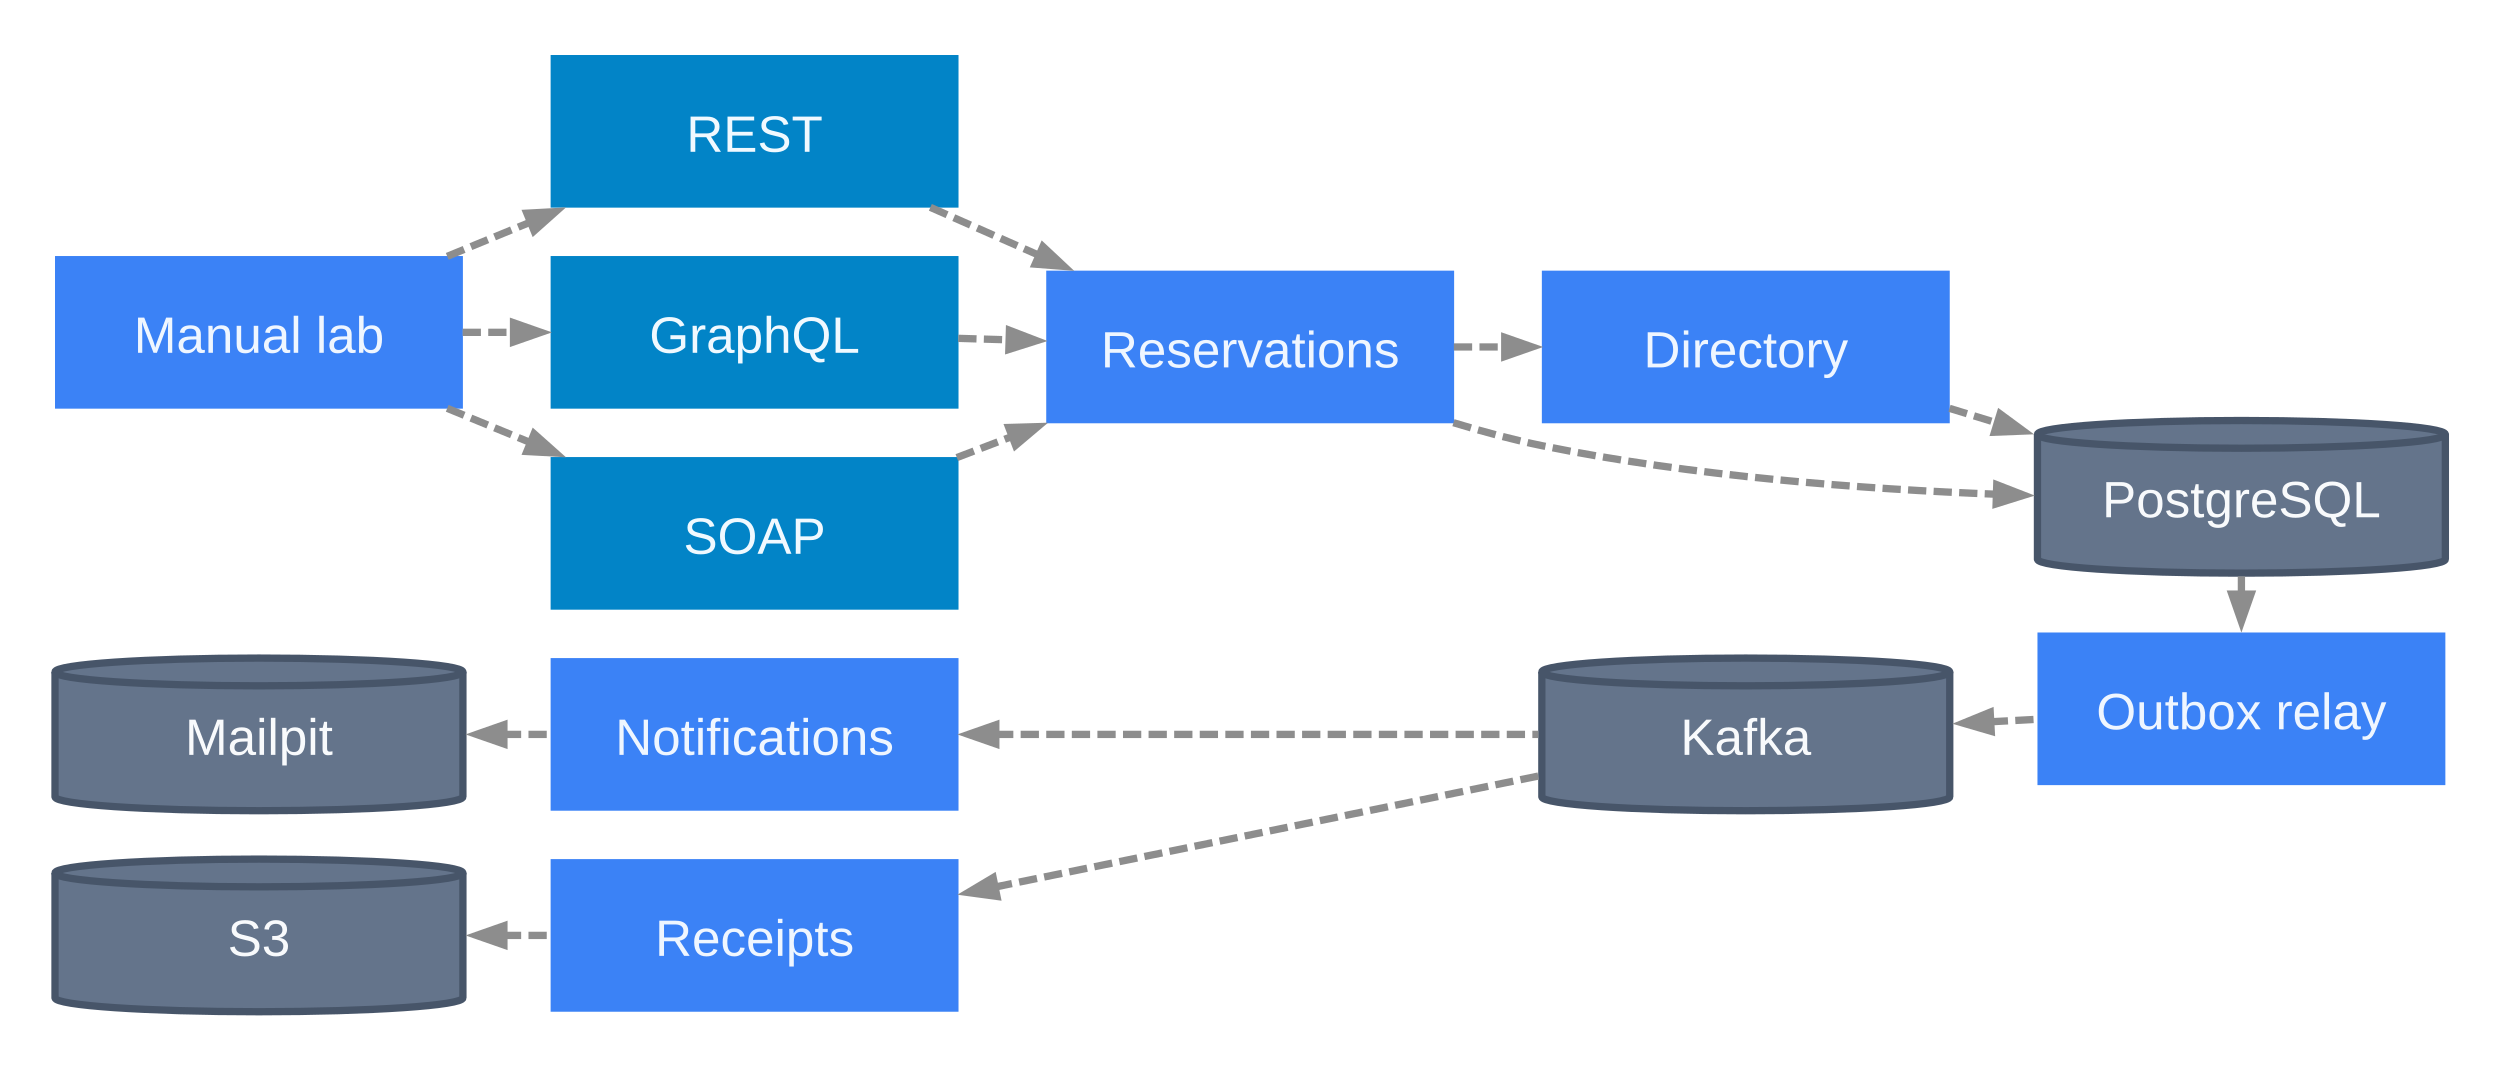
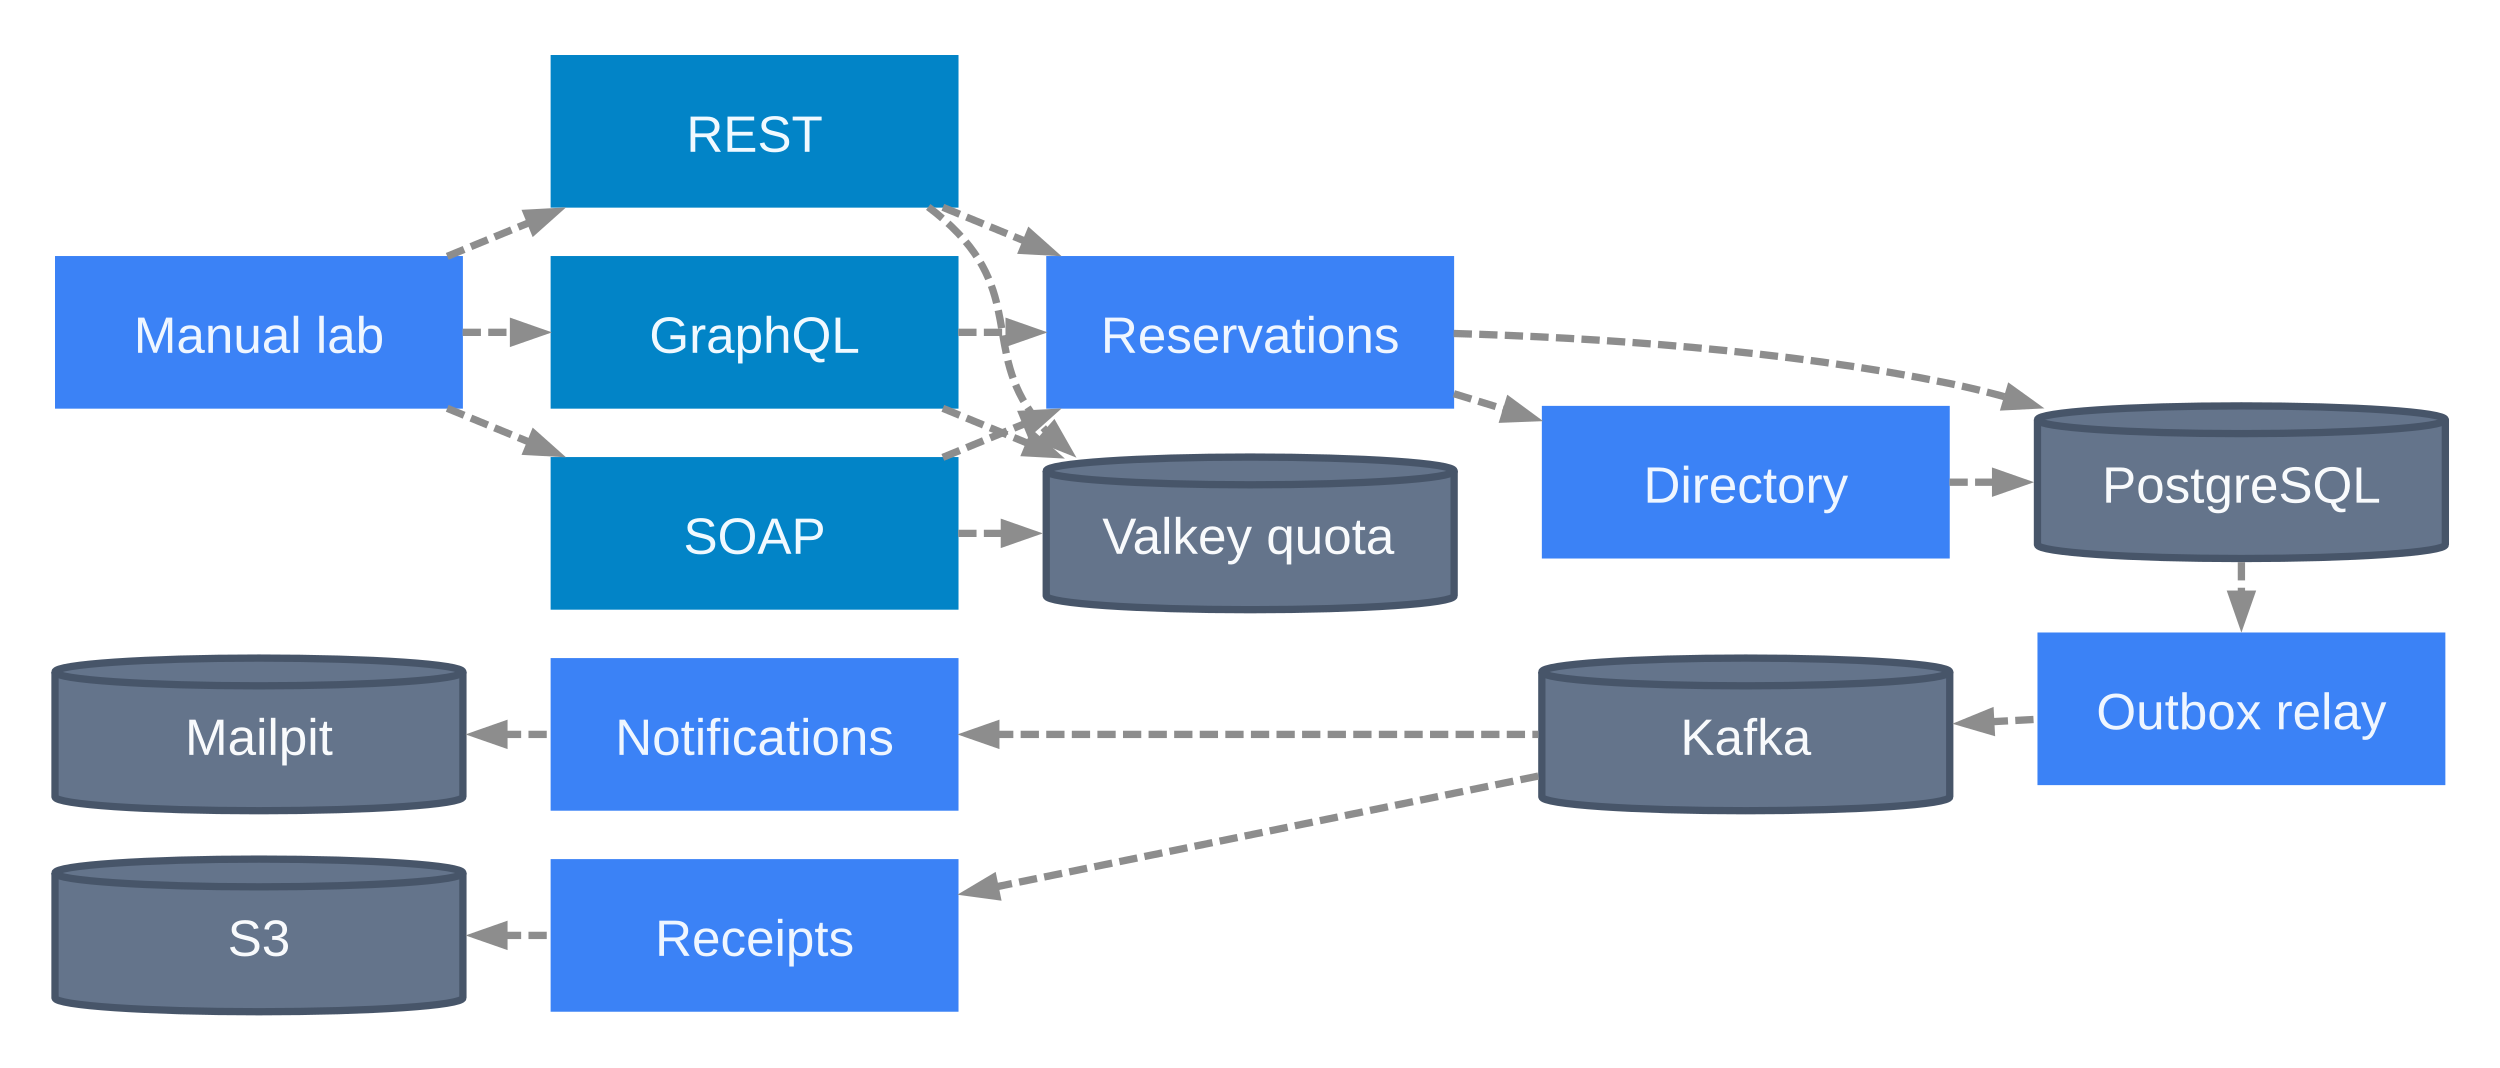
<svg xmlns="http://www.w3.org/2000/svg" width="684pt" height="292pt" viewBox="0.00 0.00 684.00 292.00">
  <g id="graph0" class="graph" transform="scale(1 1) rotate(0) translate(15.05 276.81)">
    <g id="node1" class="node">
      <polygon fill="#3b82f6" stroke="#2563eb" stroke-width="0" points="111.6,-206.76 0,-206.76 0,-165 111.6,-165 111.6,-206.76" />
      <text xml:space="preserve" text-anchor="start" x="21.56" y="-180.28" font-family="Arial" font-size="14.00" fill="#eff6ff">Manual lab</text>
    </g>
    <g id="node2" class="node">
      <polygon fill="#0284c7" stroke="#0369a1" stroke-width="0" points="247.2,-261.76 135.6,-261.76 135.6,-220 247.2,-220 247.2,-261.76" />
      <text xml:space="preserve" text-anchor="start" x="172.73" y="-235.28" font-family="Arial" font-size="14.00" fill="#f0f9ff">REST</text>
    </g>
    <g id="node3" class="node">
      <polygon fill="#0284c7" stroke="#0369a1" stroke-width="0" points="247.2,-206.76 135.6,-206.76 135.6,-165 247.2,-165 247.2,-206.76" />
      <text xml:space="preserve" text-anchor="start" x="162.61" y="-180.28" font-family="Arial" font-size="14.00" fill="#f0f9ff">GraphQL</text>
    </g>
    <g id="node4" class="node">
      <polygon fill="#0284c7" stroke="#0369a1" stroke-width="0" points="247.2,-151.76 135.6,-151.76 135.6,-110 247.2,-110 247.2,-151.76" />
      <text xml:space="preserve" text-anchor="start" x="171.95" y="-125.28" font-family="Arial" font-size="14.00" fill="#f0f9ff">SOAP</text>
    </g>
    <g id="node5" class="node">
-       <polygon fill="#3b82f6" stroke="#2563eb" stroke-width="0" points="382.8,-202.76 271.2,-202.76 271.2,-161 382.8,-161 382.8,-202.76" />
-       <text xml:space="preserve" text-anchor="start" x="286.15" y="-176.28" font-family="Arial" font-size="14.00" fill="#eff6ff">Reservations</text>
+       <polygon fill="#3b82f6" stroke="#2563eb" stroke-width="0" points="382.8,-206.76 271.2,-206.76 271.2,-165 382.8,-165 382.8,-206.76" />
+       <text xml:space="preserve" text-anchor="start" x="286.15" y="-180.28" font-family="Arial" font-size="14.00" fill="#eff6ff">Reservations</text>
    </g>
    <g id="node6" class="node">
-       <polygon fill="#3b82f6" stroke="#2563eb" stroke-width="0" points="518.4,-202.76 406.8,-202.76 406.8,-161 518.4,-161 518.4,-202.76" />
-       <text xml:space="preserve" text-anchor="start" x="434.6" y="-176.28" font-family="Arial" font-size="14.00" fill="#eff6ff">Directory</text>
+       <path fill="#64748b" stroke="#475569" stroke-width="2" d="M382.8,-147.96C382.8,-150.06 357.79,-151.76 327,-151.76 296.21,-151.76 271.2,-150.06 271.2,-147.96 271.2,-147.96 271.2,-113.8 271.2,-113.8 271.2,-111.7 296.21,-110 327,-110 357.79,-110 382.8,-111.7 382.8,-113.8 382.8,-113.8 382.8,-147.96 382.8,-147.96" />
+       <path fill="none" stroke="#475569" stroke-width="2" d="M382.8,-147.96C382.8,-145.87 357.79,-144.17 327,-144.17 296.21,-144.17 271.2,-145.87 271.2,-147.96" />
+       <text xml:space="preserve" text-anchor="start" x="286.53" y="-125.28" font-family="Arial" font-size="14.00" fill="#f8fafc">Valkey quota</text>
    </g>
    <g id="node7" class="node">
-       <path fill="#64748b" stroke="#475569" stroke-width="2" d="M654,-157.96C654,-160.06 628.99,-161.76 598.2,-161.76 567.41,-161.76 542.4,-160.06 542.4,-157.96 542.4,-157.96 542.4,-123.8 542.4,-123.8 542.4,-121.7 567.41,-120 598.2,-120 628.99,-120 654,-121.7 654,-123.8 654,-123.8 654,-157.96 654,-157.96" />
-       <path fill="none" stroke="#475569" stroke-width="2" d="M654,-157.96C654,-155.87 628.99,-154.17 598.2,-154.17 567.41,-154.17 542.4,-155.87 542.4,-157.96" />
-       <text xml:space="preserve" text-anchor="start" x="560.07" y="-135.28" font-family="Arial" font-size="14.00" fill="#f8fafc">PostgreSQL</text>
+       <polygon fill="#3b82f6" stroke="#2563eb" stroke-width="0" points="518.4,-165.76 406.8,-165.76 406.8,-124 518.4,-124 518.4,-165.76" />
+       <text xml:space="preserve" text-anchor="start" x="434.6" y="-139.28" font-family="Arial" font-size="14.00" fill="#eff6ff">Directory</text>
    </g>
    <g id="node8" class="node">
+       <path fill="#64748b" stroke="#475569" stroke-width="2" d="M654,-161.96C654,-164.06 628.99,-165.76 598.2,-165.76 567.41,-165.76 542.4,-164.06 542.4,-161.96 542.4,-161.96 542.4,-127.8 542.4,-127.8 542.4,-125.7 567.41,-124 598.2,-124 628.99,-124 654,-125.7 654,-127.8 654,-127.8 654,-161.96 654,-161.96" />
+       <path fill="none" stroke="#475569" stroke-width="2" d="M654,-161.96C654,-159.87 628.99,-158.17 598.2,-158.17 567.41,-158.17 542.4,-159.87 542.4,-161.96" />
+       <text xml:space="preserve" text-anchor="start" x="560.07" y="-139.28" font-family="Arial" font-size="14.00" fill="#f8fafc">PostgreSQL</text>
+     </g>
+     <g id="node9" class="node">
      <polygon fill="#3b82f6" stroke="#2563eb" stroke-width="0" points="654,-103.76 542.4,-103.76 542.4,-62 654,-62 654,-103.76" />
      <text xml:space="preserve" text-anchor="start" x="558.51" y="-77.28" font-family="Arial" font-size="14.00" fill="#eff6ff">Outbox relay</text>
    </g>
-     <g id="node9" class="node">
+     <g id="node10" class="node">
      <path fill="#64748b" stroke="#475569" stroke-width="2" d="M518.4,-92.96C518.4,-95.06 493.39,-96.76 462.6,-96.76 431.81,-96.76 406.8,-95.06 406.8,-92.96 406.8,-92.96 406.8,-58.8 406.8,-58.8 406.8,-56.7 431.81,-55 462.6,-55 493.39,-55 518.4,-56.7 518.4,-58.8 518.4,-58.8 518.4,-92.96 518.4,-92.96" />
      <path fill="none" stroke="#475569" stroke-width="2" d="M518.4,-92.96C518.4,-90.87 493.39,-89.17 462.6,-89.17 431.81,-89.17 406.8,-90.87 406.8,-92.96" />
      <text xml:space="preserve" text-anchor="start" x="444.7" y="-70.28" font-family="Arial" font-size="14.00" fill="#f8fafc">Kafka</text>
    </g>
-     <g id="node10" class="node">
+     <g id="node11" class="node">
      <polygon fill="#3b82f6" stroke="#2563eb" stroke-width="0" points="247.2,-96.76 135.6,-96.76 135.6,-55 247.2,-55 247.2,-96.76" />
      <text xml:space="preserve" text-anchor="start" x="153.27" y="-70.28" font-family="Arial" font-size="14.00" fill="#eff6ff">Notifications</text>
    </g>
-     <g id="node11" class="node">
+     <g id="node12" class="node">
      <polygon fill="#3b82f6" stroke="#2563eb" stroke-width="0" points="247.2,-41.76 135.6,-41.76 135.6,0 247.2,0 247.2,-41.76" />
      <text xml:space="preserve" text-anchor="start" x="164.17" y="-15.28" font-family="Arial" font-size="14.00" fill="#eff6ff">Receipts</text>
    </g>
-     <g id="node12" class="node">
+     <g id="node13" class="node">
      <path fill="#64748b" stroke="#475569" stroke-width="2" d="M111.6,-92.96C111.6,-95.06 86.59,-96.76 55.8,-96.76 25.01,-96.76 0,-95.06 0,-92.96 0,-92.96 0,-58.8 0,-58.8 0,-56.7 25.01,-55 55.8,-55 86.59,-55 111.6,-56.7 111.6,-58.8 111.6,-58.8 111.6,-92.96 111.6,-92.96" />
      <path fill="none" stroke="#475569" stroke-width="2" d="M111.6,-92.96C111.6,-90.87 86.59,-89.17 55.8,-89.17 25.01,-89.17 0,-90.87 0,-92.96" />
      <text xml:space="preserve" text-anchor="start" x="35.57" y="-70.28" font-family="Arial" font-size="14.00" fill="#f8fafc">Mailpit</text>
    </g>
-     <g id="node13" class="node">
+     <g id="node14" class="node">
      <path fill="#64748b" stroke="#475569" stroke-width="2" d="M111.6,-37.96C111.6,-40.06 86.59,-41.76 55.8,-41.76 25.01,-41.76 0,-40.06 0,-37.96 0,-37.96 0,-3.8 0,-3.8 0,-1.7 25.01,0 55.8,0 86.59,0 111.6,-1.7 111.6,-3.8 111.6,-3.8 111.6,-37.96 111.6,-37.96" />
      <path fill="none" stroke="#475569" stroke-width="2" d="M111.6,-37.96C111.6,-35.87 86.59,-34.17 55.8,-34.17 25.01,-34.17 0,-35.87 0,-37.96" />
      <text xml:space="preserve" text-anchor="start" x="47.24" y="-15.28" font-family="Arial" font-size="14.00" fill="#f8fafc">S3</text>
    </g>
    <g id="browser--rest" class="edge">
      <path fill="none" stroke="#8d8d8d" stroke-width="2" stroke-dasharray="5,2" d="M107.31,-206.67C114.79,-209.75 122.56,-212.95 130.22,-216.1" />
      <polygon fill="#8d8d8d" stroke="#8d8d8d" stroke-width="2" points="129.09,-218.48 137.02,-218.91 131.08,-213.62 129.09,-218.48" />
    </g>
    <g id="browser--graphql" class="edge">
      <path fill="none" stroke="#8d8d8d" stroke-width="2" stroke-dasharray="5,2" d="M111.53,-185.88C116.19,-185.88 120.94,-185.88 125.67,-185.88" />
      <polygon fill="#8d8d8d" stroke="#8d8d8d" stroke-width="2" points="125.45,-188.51 132.95,-185.88 125.45,-183.26 125.45,-188.51" />
    </g>
    <g id="browser--soap" class="edge">
      <path fill="none" stroke="#8d8d8d" stroke-width="2" stroke-dasharray="5,2" d="M107.31,-165.09C114.79,-162.01 122.56,-158.81 130.22,-155.66" />
      <polygon fill="#8d8d8d" stroke="#8d8d8d" stroke-width="2" points="131.08,-158.14 137.02,-152.85 129.09,-153.28 131.08,-158.14" />
    </g>
    <g id="rest--reservations" class="edge">
-       <path fill="none" stroke="#8d8d8d" stroke-width="2" stroke-dasharray="5,2" d="M239.5,-220.08C249.18,-215.8 259.46,-211.26 269.44,-206.86" />
-       <polygon fill="#8d8d8d" stroke="#8d8d8d" stroke-width="2" points="270.3,-209.35 276.1,-203.92 268.18,-204.54 270.3,-209.35" />
+       <path fill="none" stroke="#8d8d8d" stroke-width="2" stroke-dasharray="5,2" d="M242.91,-220.09C250.39,-217.01 258.16,-213.81 265.82,-210.66" />
+       <polygon fill="#8d8d8d" stroke="#8d8d8d" stroke-width="2" points="266.68,-213.14 272.62,-207.85 264.69,-208.28 266.68,-213.14" />
+     </g>
+     <g id="rest--valkey" class="edge">
+       <path fill="none" stroke="#8d8d8d" stroke-width="2" stroke-dasharray="5,2" d="M238.92,-220.18C241.9,-217.95 244.7,-215.52 247.2,-212.88 265.26,-193.81 253.14,-177.95 271.2,-158.88 271.36,-158.72 271.51,-158.55 271.67,-158.39" />
+       <polygon fill="#8d8d8d" stroke="#8d8d8d" stroke-width="2" points="273.27,-160.48 277.2,-153.57 269.82,-156.52 273.27,-160.48" />
    </g>
    <g id="graphql--reservations" class="edge">
-       <path fill="none" stroke="#8d8d8d" stroke-width="2" stroke-dasharray="5,2" d="M247.13,-184.24C251.79,-184.1 256.54,-183.96 261.27,-183.82" />
-       <polygon fill="#8d8d8d" stroke="#8d8d8d" stroke-width="2" points="261.13,-186.45 268.55,-183.6 260.97,-181.2 261.13,-186.45" />
+       <path fill="none" stroke="#8d8d8d" stroke-width="2" stroke-dasharray="5,2" d="M247.13,-185.88C251.79,-185.88 256.54,-185.88 261.27,-185.88" />
+       <polygon fill="#8d8d8d" stroke="#8d8d8d" stroke-width="2" points="261.05,-188.51 268.55,-185.88 261.05,-183.26 261.05,-188.51" />
+     </g>
+     <g id="graphql--valkey" class="edge">
+       <path fill="none" stroke="#8d8d8d" stroke-width="2" stroke-dasharray="5,2" d="M242.91,-165.09C250.68,-161.89 258.77,-158.56 266.72,-155.29" />
+       <polygon fill="#8d8d8d" stroke="#8d8d8d" stroke-width="2" points="267.57,-157.77 273.51,-152.49 265.57,-152.92 267.57,-157.77" />
    </g>
    <g id="soap--reservations" class="edge">
-       <path fill="none" stroke="#8d8d8d" stroke-width="2" stroke-dasharray="5,2" d="M246.74,-151.62C251.76,-153.54 256.87,-155.49 261.97,-157.44" />
-       <polygon fill="#8d8d8d" stroke="#8d8d8d" stroke-width="2" points="260.94,-159.85 268.88,-160.08 262.81,-154.95 260.94,-159.85" />
+       <path fill="none" stroke="#8d8d8d" stroke-width="2" stroke-dasharray="5,2" d="M242.91,-151.67C250.39,-154.75 258.16,-157.95 265.82,-161.1" />
+       <polygon fill="#8d8d8d" stroke="#8d8d8d" stroke-width="2" points="264.69,-163.48 272.62,-163.91 266.68,-158.62 264.69,-163.48" />
+     </g>
+     <g id="soap--valkey" class="edge">
+       <path fill="none" stroke="#8d8d8d" stroke-width="2" stroke-dasharray="5,2" d="M247.13,-130.88C251.3,-130.88 255.55,-130.88 259.78,-130.88" />
+       <polygon fill="#8d8d8d" stroke="#8d8d8d" stroke-width="2" points="259.75,-133.51 267.25,-130.88 259.75,-128.26 259.75,-133.51" />
    </g>
    <g id="reservations--directory" class="edge">
-       <path fill="none" stroke="#8d8d8d" stroke-width="2" stroke-dasharray="5,2" d="M382.73,-181.88C387.39,-181.88 392.14,-181.88 396.87,-181.88" />
-       <polygon fill="#8d8d8d" stroke="#8d8d8d" stroke-width="2" points="396.65,-184.51 404.15,-181.88 396.65,-179.26 396.65,-184.51" />
+       <path fill="none" stroke="#8d8d8d" stroke-width="2" stroke-dasharray="5,2" d="M382.73,-169.09C387.52,-167.61 392.4,-166.12 397.26,-164.63" />
+       <polygon fill="#8d8d8d" stroke="#8d8d8d" stroke-width="2" points="397.88,-167.18 404.28,-162.47 396.34,-162.16 397.88,-167.18" />
    </g>
    <g id="reservations--postgres" class="edge">
-       <path fill="none" stroke="#8d8d8d" stroke-width="2" stroke-dasharray="5,2" d="M382.61,-161.16C390.63,-158.71 398.87,-156.5 406.8,-154.88 447.76,-146.5 494.58,-142.98 531.55,-141.57" />
-       <polygon fill="#8d8d8d" stroke="#8d8d8d" stroke-width="2" points="531.26,-144.2 538.67,-141.32 531.09,-138.95 531.26,-144.2" />
+       <path fill="none" stroke="#8d8d8d" stroke-width="2" stroke-dasharray="5,2" d="M382.67,-185.57C421.01,-184.45 473.26,-181.11 518.4,-171.88 523.71,-170.79 529.16,-169.45 534.59,-167.94" />
+       <polygon fill="#8d8d8d" stroke="#8d8d8d" stroke-width="2" points="534.95,-170.57 541.4,-165.93 533.47,-165.53 534.95,-170.57" />
    </g>
    <g id="directory--postgres" class="edge">
-       <path fill="none" stroke="#8d8d8d" stroke-width="2" stroke-dasharray="5,2" d="M518.33,-165.09C522.74,-163.73 527.23,-162.35 531.71,-160.98" />
-       <polygon fill="#8d8d8d" stroke="#8d8d8d" stroke-width="2" points="532.18,-163.58 538.58,-158.87 530.64,-158.56 532.18,-163.58" />
+       <path fill="none" stroke="#8d8d8d" stroke-width="2" stroke-dasharray="5,2" d="M518.33,-144.88C522.5,-144.88 526.75,-144.88 530.98,-144.88" />
+       <polygon fill="#8d8d8d" stroke="#8d8d8d" stroke-width="2" points="530.95,-147.51 538.45,-144.88 530.95,-142.26 530.95,-147.51" />
    </g>
    <g id="postgres--relay" class="edge">
-       <path fill="none" stroke="#8d8d8d" stroke-width="2" stroke-dasharray="5,2" d="M598.2,-119.11C598.2,-117.35 598.2,-115.58 598.2,-113.82" />
-       <polygon fill="#8d8d8d" stroke="#8d8d8d" stroke-width="2" points="600.83,-114.25 598.2,-106.75 595.58,-114.25 600.83,-114.25" />
+       <path fill="none" stroke="#8d8d8d" stroke-width="2" stroke-dasharray="5,2" d="M598.2,-123.01C598.2,-119.99 598.2,-116.98 598.2,-113.96" />
+       <polygon fill="#8d8d8d" stroke="#8d8d8d" stroke-width="2" points="600.83,-114.24 598.2,-106.74 595.58,-114.24 600.83,-114.24" />
    </g>
    <g id="relay--kafka" class="edge">
      <path fill="none" stroke="#8d8d8d" stroke-width="2" stroke-dasharray="5,2" d="M529.34,-79.32C533.76,-79.56 538.17,-79.79 542.52,-80.02" />
      <polygon fill="#8d8d8d" stroke="#8d8d8d" stroke-width="2" points="529.75,-76.72 522.12,-78.95 529.47,-81.96 529.75,-76.72" />
    </g>
    <g id="kafka--notifications" class="edge">
      <path fill="none" stroke="#8d8d8d" stroke-width="2" stroke-dasharray="5,2" d="M257.2,-75.88C302.57,-75.88 362.57,-75.88 405.82,-75.88" />
      <polygon fill="#8d8d8d" stroke="#8d8d8d" stroke-width="2" points="257.4,-73.26 249.9,-75.88 257.4,-78.51 257.4,-73.26" />
    </g>
    <g id="kafka--receipts" class="edge">
      <path fill="none" stroke="#8d8d8d" stroke-width="2" stroke-dasharray="5,2" d="M256.91,-34.06C302.32,-43.34 362.48,-55.63 405.82,-64.48" />
      <polygon fill="#8d8d8d" stroke="#8d8d8d" stroke-width="2" points="257.72,-31.55 249.84,-32.62 256.67,-36.69 257.72,-31.55" />
    </g>
    <g id="notifications--mailpit" class="edge">
      <path fill="none" stroke="#8d8d8d" stroke-width="2" stroke-dasharray="5,2" d="M122.54,-75.88C126.96,-75.88 131.37,-75.88 135.72,-75.88" />
      <polygon fill="#8d8d8d" stroke="#8d8d8d" stroke-width="2" points="122.82,-73.26 115.32,-75.88 122.82,-78.51 122.82,-73.26" />
    </g>
    <g id="receipts--objects" class="edge">
      <path fill="none" stroke="#8d8d8d" stroke-width="2" stroke-dasharray="5,2" d="M122.54,-20.88C126.96,-20.88 131.37,-20.88 135.72,-20.88" />
      <polygon fill="#8d8d8d" stroke="#8d8d8d" stroke-width="2" points="122.82,-18.26 115.32,-20.88 122.82,-23.51 122.82,-18.26" />
    </g>
  </g>
</svg>
